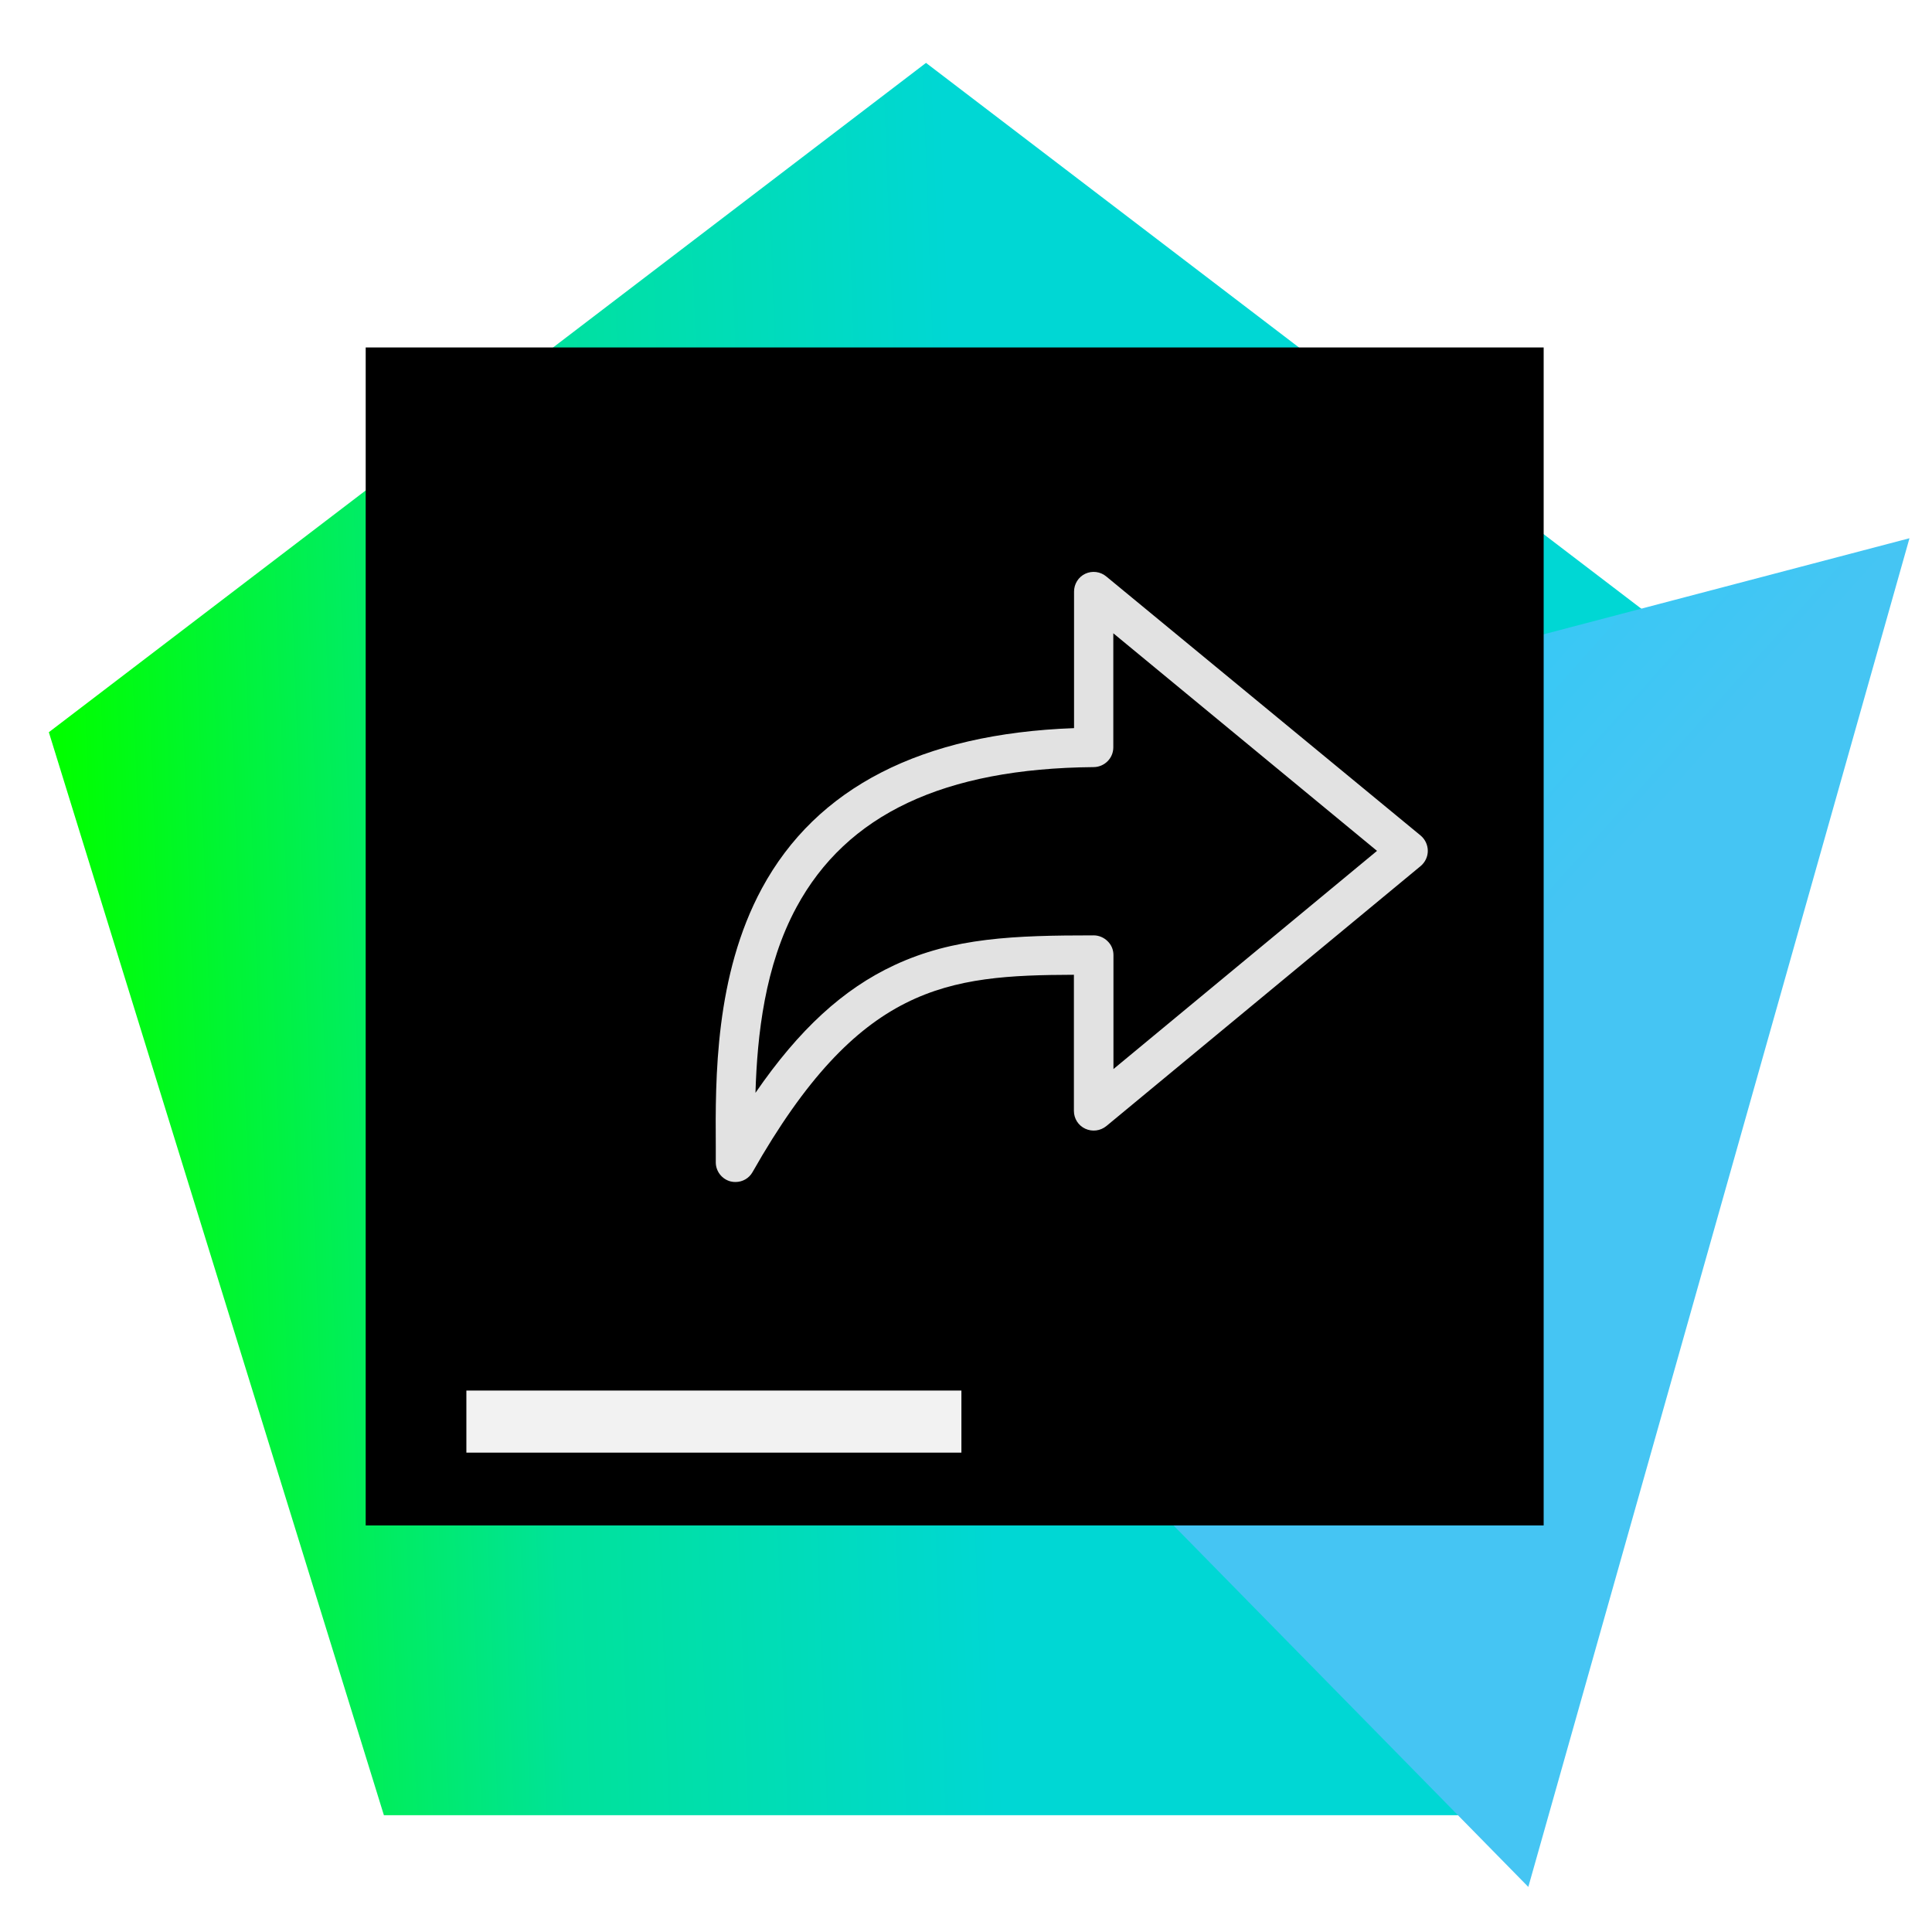
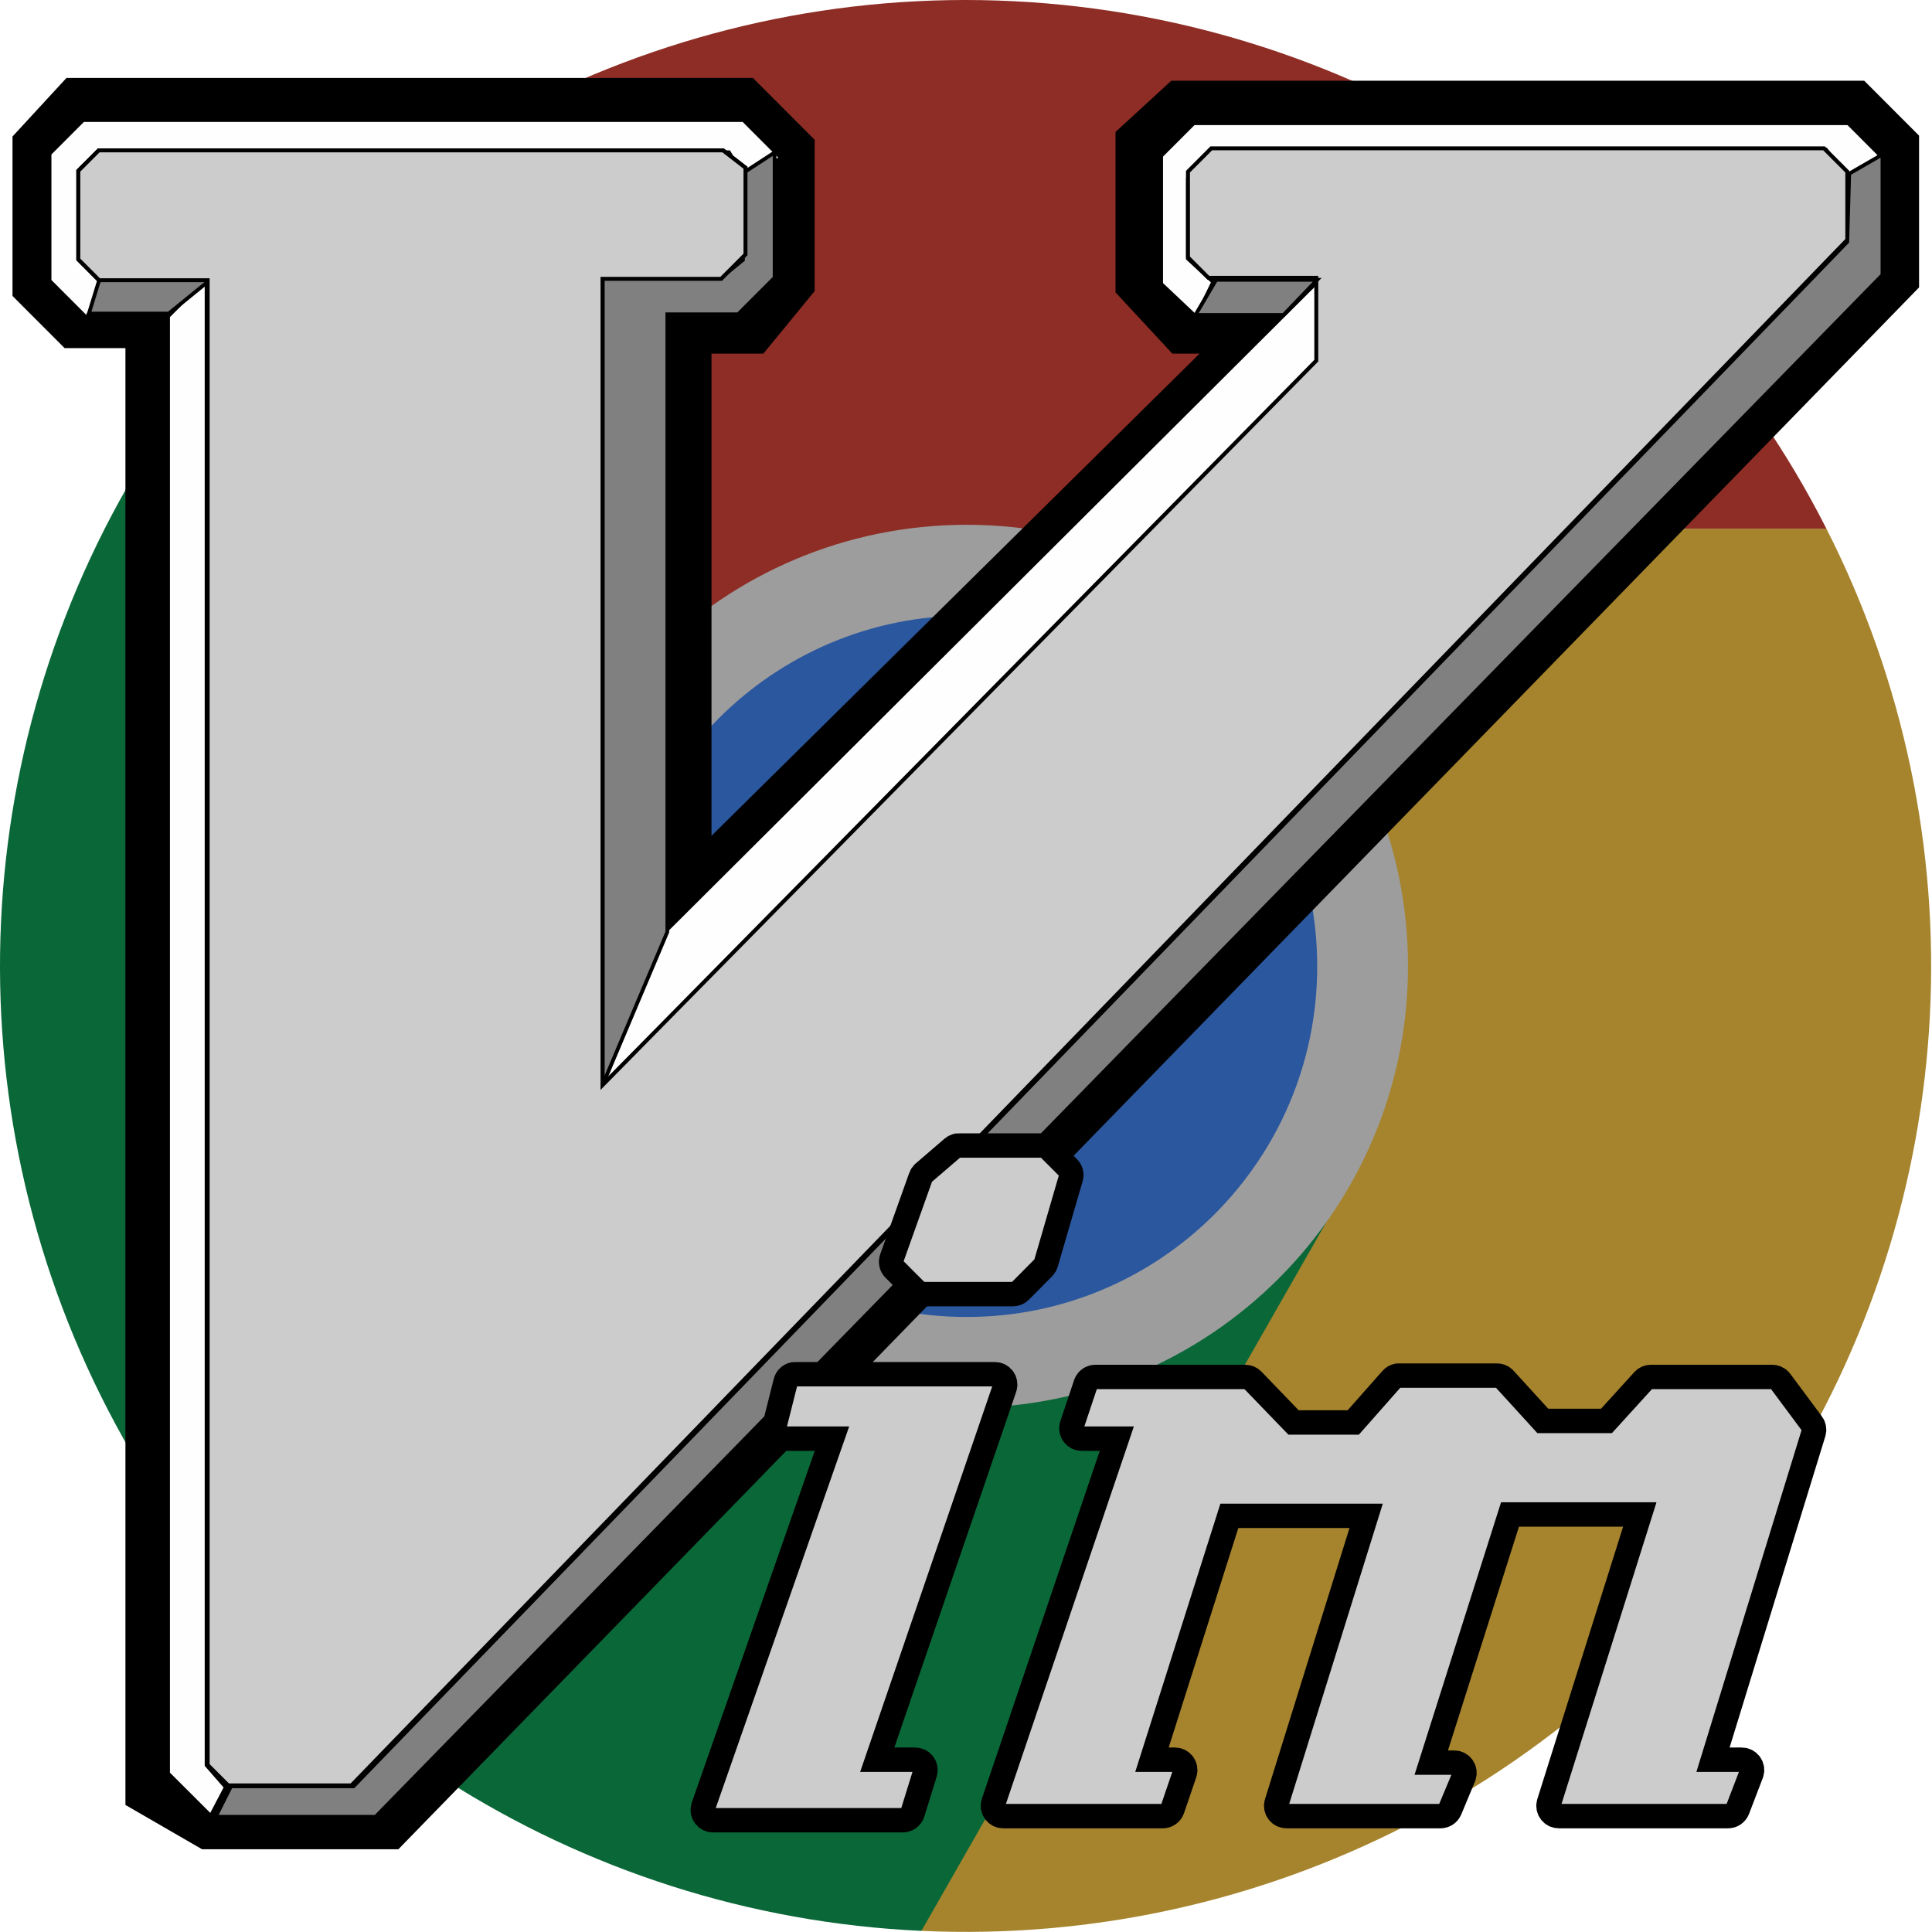
- <svg xmlns="http://www.w3.org/2000/svg" width="100%" height="100%" viewBox="0 0 1182 1182" version="1.1" xml:space="preserve" style="fill-rule:evenodd;clip-rule:evenodd;stroke-linejoin:round;stroke-miterlimit:1.414;">
-   <g transform="matrix(2.03383,0,0,4.78883,-458.827,-693.658)">
-     <path d="M504.153,152.884L768.017,238.394L667.23,376.752L341.076,376.752L240.289,238.394L504.153,152.884Z" style="fill:url(#_Linear1);" />
+ <svg xmlns="http://www.w3.org/2000/svg" width="490" height="490" id="screenshot-da67f488-2f5e-8092-8003-f8ae2438211d" viewBox="0 0 490 490" style="-webkit-print-color-adjust: exact;" fill="none" version="1.1">
+   <g id="shape-da67f488-2f5e-8092-8003-f8ae2438211d" width="544.17" version="1.1" height="544.864" rx="0" ry="0" style="fill: rgb(0, 0, 0);">
+     <g id="shape-da67f488-2f5e-8092-8003-f8aecc04d706" rx="0" ry="0" style="fill: rgb(0, 0, 0);">
+       <g id="shape-da67f488-2f5e-8092-8003-f8aecc0525e3">
+         <g class="fills" id="fills-da67f488-2f5e-8092-8003-f8aecc0525e3">
+           <path rx="0" ry="0" d="M245.171,134.088L463.222,134.088C502.699,211.808,497.905,304.663,450.636,377.902C403.366,451.140,320.746,493.723,233.695,489.713" style="fill: rgb(166, 132, 45); fill-opacity: 1;" />
+         </g>
+       </g>
+       <g id="shape-da67f488-2f5e-8092-8003-f8aecc056e9d">
+         <g class="fills" id="fills-da67f488-2f5e-8092-8003-f8aecc056e9d">
+           <path rx="0" ry="0" d="M341.764,300.563L233.695,489.713C146.313,485.733,67.692,435.418,27.449,357.721C-12.793,280.025,-8.544,186.752,38.597,113.039" style="fill: rgb(10, 103, 56); fill-opacity: 1;" />
+         </g>
+       </g>
+       <g id="shape-da67f488-2f5e-8092-8003-f8aecc056e9e">
+         <g class="fills" id="fills-da67f488-2f5e-8092-8003-f8aecc056e9e">
+           <path rx="0" ry="0" d="M245.171,134.088L463.222,134.088C423.461,55.708,344.767,4.651,257.014,0.301C169.262,-4.049,85.908,38.975,38.597,113.039L148.578,300.563" style="fill: rgb(142, 45, 37); fill-opacity: 1;" />
+         </g>
+       </g>
+       <g id="shape-da67f488-2f5e-8092-8003-f8aecc056e9f">
+         <g class="fills" id="fills-da67f488-2f5e-8092-8003-f8aecc056e9f">
+           <ellipse rx="100.418" ry="100.459" cx="245.171" cy="245.071" transform="matrix(1, 0, 0, 1, 0, 0)" style="fill: rgb(43, 87, 158); fill-opacity: 1;" />
+         </g>
+         <g id="strokes-da67f488-2f5e-8092-8003-f8aecc056e9f" class="strokes">
+           <g class="stroke-shape">
+             <ellipse rx="100.418" ry="100.459" cx="245.171" cy="245.071" transform="matrix(1, 0, 0, 1, 0, 0)" style="fill: none; stroke-width: 23.028; stroke: rgb(157, 157, 157); stroke-opacity: 1;" />
+           </g>
+         </g>
+       </g>
+     </g>
+     <g id="shape-da67f488-2f5e-8092-8003-f8ae2438c31c" rx="0" ry="0" style="fill: rgb(0, 0, 0);">
+       <g id="shape-da67f488-2f5e-8092-8003-f8ae24392472" rx="0" ry="0" style="fill: rgb(0, 0, 0);">
+         <g id="shape-da67f488-2f5e-8092-8003-f8ae243ad57e">
+           <g class="fills" id="fills-da67f488-2f5e-8092-8003-f8ae243ad57e">
+             <path rx="0" ry="0" d="M20.999,29.231L187.040,29.231L197.155,39.361L197.155,70.448L189.133,80.228L170.994,80.228L170.994,234.616L327.267,80.228L301.454,80.228L292.384,70.448L292.384,37.614L300.756,29.930L468.889,29.930L477.261,38.313L477.261,69.051L97.043,459.560L53.789,459.560L41.269,452.322L41.269,78.831L20.302,78.831L12.628,71.147L12.628,38.313L20.999,29.231ZZ" style="fill: none; stroke-linejoin: miter; stroke-miterlimit: 4; stroke-dasharray: none;" />
+           </g>
+           <g id="strokes-da67f488-2f5e-8092-8003-f8ae243ad57e" class="strokes">
+             <g class="stroke-shape">
+               <path rx="0" ry="0" d="M20.999,29.231L187.040,29.231L197.155,39.361L197.155,70.448L189.133,80.228L170.994,80.228L170.994,234.616L327.267,80.228L301.454,80.228L292.384,70.448L292.384,37.614L300.756,29.930L468.889,29.930L477.261,38.313L477.261,69.051L97.043,459.560L53.789,459.560L41.269,452.322L41.269,78.831L20.302,78.831L12.628,71.147L12.628,38.313L20.999,29.231ZZ" style="fill: none; stroke-linejoin: miter; stroke-miterlimit: 4; stroke-width: 18.914; stroke: rgb(0, 0, 0); stroke-opacity: 1;" />
+             </g>
+           </g>
+         </g>
+         <g id="shape-da67f488-2f5e-8092-8003-f8ae243b82cc">
+           <g class="fills" id="fills-da67f488-2f5e-8092-8003-f8ae243b82cc">
+             <path rx="0" ry="0" d="M188.804,45.032L198.177,40.093L188.558,30.460L21.078,30.460L12.569,38.981L12.569,71.213L22.003,80.660L26.505,71.213L20.585,65.285L20.585,42.562L25.025,38.611L184.858,38.611L188.804,45.032ZZ" style="stroke-linejoin: miter; fill: rgb(254, 254, 254); fill-opacity: 1;" />
+           </g>
+           <g id="strokes-da67f488-2f5e-8092-8003-f8ae243b82cc" class="strokes">
+             <g class="stroke-shape">
+               <path rx="0" ry="0" d="M188.804,45.032L198.177,40.093L188.558,30.460L21.078,30.460L12.569,38.981L12.569,71.213L22.003,80.660L26.505,71.213L20.585,65.285L20.585,42.562L25.025,38.611L184.858,38.611L188.804,45.032ZZ" style="stroke-linejoin: miter; fill: none; stroke-width: 0.946; stroke: rgb(0, 0, 0); stroke-opacity: 1;" />
+             </g>
+           </g>
+         </g>
+         <g id="shape-da67f488-2f5e-8092-8003-f8ae243bd82c">
+           <g class="fills" id="fills-da67f488-2f5e-8092-8003-f8ae243bd82c">
+             <path rx="0" ry="0" d="M307.212,37.616L301.298,43.537L301.298,65.278L306.478,70.465L333.844,70.465L333.844,91.471L152.811,275.211L152.811,70.724L182.897,70.724L189.070,64.544L189.070,42.543L183.372,38.134L25.043,38.134L19.864,43.321L19.864,65.797L25.130,71.070L52.669,71.070L52.669,447.627L57.849,452.814L89.143,452.814L468.518,60.826L468.518,43.537L462.605,37.616L307.212,37.616ZZ" style="fill: none; stroke-linejoin: miter;" />
+           </g>
+           <g id="strokes-da67f488-2f5e-8092-8003-f8ae243bd82c" class="strokes">
+             <g class="stroke-shape">
+               <path rx="0" ry="0" d="M307.212,37.616L301.298,43.537L301.298,65.278L306.478,70.465L333.844,70.465L333.844,91.471L152.811,275.211L152.811,70.724L182.897,70.724L189.070,64.544L189.070,42.543L183.372,38.134L25.043,38.134L19.864,43.321L19.864,65.797L25.130,71.070L52.669,71.070L52.669,447.627L57.849,452.814L89.143,452.814L468.518,60.826L468.518,43.537L462.605,37.616L307.212,37.616ZZ" style="fill: none; stroke-linejoin: miter; stroke-width: 1; stroke: rgb(0, 0, 0); stroke-opacity: 1;" />
+             </g>
+           </g>
+         </g>
+         <g id="shape-da67f488-2f5e-8092-8003-f8ae243bd82d">
+           <g class="fills" id="fills-da67f488-2f5e-8092-8003-f8ae243bd82d">
+             <path rx="0" ry="0" d="M52.393,70.448L52.393,447.684L57.277,453.273L53.447,460.582L42.626,449.780L42.626,80.228Z" style="stroke-linejoin: miter; fill: rgb(254, 254, 254); fill-opacity: 1;" />
+           </g>
+           <g id="strokes-da67f488-2f5e-8092-8003-f8ae243bd82d" class="strokes">
+             <g class="stroke-shape">
+               <path rx="0" ry="0" d="M52.393,70.448L52.393,447.684L57.277,453.273L53.447,460.582L42.626,449.780L42.626,80.228Z" style="stroke-linejoin: miter; fill: none; stroke-width: 0.946; stroke: rgb(0, 0, 0); stroke-opacity: 1;" />
+             </g>
+           </g>
+         </g>
+         <g id="shape-da67f488-2f5e-8092-8003-f8ae243c39f9">
+           <g class="fills" id="fills-da67f488-2f5e-8092-8003-f8ae243c39f9">
+             <path rx="0" ry="0" d="M25.336,70.448L22.545,79.530L42.777,79.530L53.940,70.448L25.336,70.448ZZ" style="stroke-linejoin: miter; fill: rgb(128, 128, 128); fill-opacity: 1;" />
+           </g>
+           <g id="strokes-da67f488-2f5e-8092-8003-f8ae243c39f9" class="strokes">
+             <g class="stroke-shape">
+               <path rx="0" ry="0" d="M25.336,70.448L22.545,79.530L42.777,79.530L53.940,70.448L25.336,70.448ZZ" style="stroke-linejoin: miter; fill: none; stroke-width: 0.946; stroke: rgb(0, 0, 0); stroke-opacity: 1;" />
+             </g>
+           </g>
+         </g>
+         <g id="shape-da67f488-2f5e-8092-8003-f8ae243c6e85">
+           <g class="fills" id="fills-da67f488-2f5e-8092-8003-f8ae243c6e85">
+             <path rx="0" ry="0" d="M303.253,80.648L307.693,71.509L301.279,65.582L301.279,45.329L308.679,37.919L463.086,37.919L469.005,45.823L477.392,39.895L468.759,31.250L302.759,31.250L294.496,39.525L294.496,72.003L303.068,80.092M168.918,236.046L152.793,275.225L334.825,92.454L334.825,70.719L168.918,236.046ZZ" style="stroke-linejoin: miter; fill: rgb(254, 254, 254); fill-opacity: 1;" />
+           </g>
+           <g id="strokes-da67f488-2f5e-8092-8003-f8ae243c6e85" class="strokes">
+             <g class="stroke-shape">
+               <path rx="0" ry="0" d="M303.253,80.648L307.693,71.509L301.279,65.582L301.279,45.329L308.679,37.919L463.086,37.919L469.005,45.823L477.392,39.895L468.759,31.250L302.759,31.250L294.496,39.525L294.496,72.003L303.068,80.092M168.918,236.046L152.793,275.225L334.825,92.454L334.825,70.719L168.918,236.046ZZ" style="stroke-linejoin: miter; fill: none; stroke-width: 0.946; stroke: rgb(0, 0, 0); stroke-opacity: 1;" />
+             </g>
+           </g>
+         </g>
+         <g id="shape-da67f488-2f5e-8092-8003-f8ae243c6e86">
+           <g class="fills" id="fills-da67f488-2f5e-8092-8003-f8ae243c6e86">
+             <path rx="0" ry="0" d="M188.435,43.902L196.458,38.662L196.458,70.448L187.214,79.704L169.250,79.704L169.250,236.362L152.855,275.134L152.855,70.448L182.854,70.448L188.435,65.907L188.435,43.902ZZ" style="stroke-linejoin: miter; fill: rgb(128, 128, 128); fill-opacity: 1;" />
+           </g>
+           <g id="strokes-da67f488-2f5e-8092-8003-f8ae243c6e86" class="strokes">
+             <g class="stroke-shape">
+               <path rx="0" ry="0" d="M188.435,43.902L196.458,38.662L196.458,70.448L187.214,79.704L169.250,79.704L169.250,236.362L152.855,275.134L152.855,70.448L182.854,70.448L188.435,65.907L188.435,43.902ZZ" style="stroke-linejoin: miter; fill: none; stroke-width: 0.946; stroke: rgb(0, 0, 0); stroke-opacity: 1;" />
+             </g>
+           </g>
+         </g>
+         <g id="shape-da67f488-2f5e-8092-8003-f8ae243cb124">
+           <g class="fills" id="fills-da67f488-2f5e-8092-8003-f8ae243cb124">
+             <path rx="0" ry="0" d="M307.212,37.616L301.298,43.537L301.298,65.278L306.478,70.465L333.844,70.465L333.844,91.471L152.811,275.211L152.811,70.724L182.897,70.724L189.070,64.544L189.070,42.543L183.372,38.134L25.043,38.134L19.864,43.321L19.864,65.797L25.130,71.070L52.669,71.070L52.669,447.627L57.849,452.814L89.143,452.814L468.518,60.826L468.518,43.537L462.605,37.616L307.212,37.616ZZ" style="stroke-linejoin: miter; fill: rgb(204, 204, 204); fill-opacity: 1;" />
+           </g>
+           <g id="strokes-da67f488-2f5e-8092-8003-f8ae243cb124" class="strokes">
+             <g class="stroke-shape">
+               <path rx="0" ry="0" d="M307.212,37.616L301.298,43.537L301.298,65.278L306.478,70.465L333.844,70.465L333.844,91.471L152.811,275.211L152.811,70.724L182.897,70.724L189.070,64.544L189.070,42.543L183.372,38.134L25.043,38.134L19.864,43.321L19.864,65.797L25.130,71.070L52.669,71.070L52.669,447.627L57.849,452.814L89.143,452.814L468.518,60.826L468.518,43.537L462.605,37.616L307.212,37.616ZZ" style="stroke-linejoin: miter; fill: none; stroke-width: 1; stroke: rgb(0, 0, 0); stroke-opacity: 1;" />
+             </g>
+           </g>
+         </g>
+         <g id="shape-da67f488-2f5e-8092-8003-f8ae243ce137">
+           <g class="fills" id="fills-da67f488-2f5e-8092-8003-f8ae243ce137">
+             <path rx="0" ry="0" d="M469.005,44.044L477.431,39.173L477.431,69.731L95.267,460.769L54.694,460.769L58.570,453.056L89.649,453.056L468.512,61.334Z" style="stroke-linejoin: miter; fill: rgb(128, 128, 128); fill-opacity: 1;" />
+           </g>
+           <g id="strokes-da67f488-2f5e-8092-8003-f8ae243ce137" class="strokes">
+             <g class="stroke-shape">
+               <path rx="0" ry="0" d="M469.005,44.044L477.431,39.173L477.431,69.731L95.267,460.769L54.694,460.769L58.570,453.056L89.649,453.056L468.512,61.334Z" style="stroke-linejoin: miter; fill: none; stroke-width: 0.946; stroke: rgb(0, 0, 0); stroke-opacity: 1;" />
+             </g>
+           </g>
+         </g>
+         <g id="shape-da67f488-2f5e-8092-8003-f8ae243d2584">
+           <g class="fills" id="fills-da67f488-2f5e-8092-8003-f8ae243d2584">
+             <path rx="0" ry="0" d="M334.069,70.972L325.523,79.879L303.198,79.879L308.430,70.972C308.605,70.972,334.069,70.972,334.069,70.972ZZ" style="stroke-linejoin: miter; fill: rgb(128, 128, 128); fill-opacity: 1;" />
+           </g>
+           <g id="strokes-da67f488-2f5e-8092-8003-f8ae243d2584" class="strokes">
+             <g class="stroke-shape">
+               <path rx="0" ry="0" d="M334.069,70.972L325.523,79.879L303.198,79.879L308.430,70.972C308.605,70.972,334.069,70.972,334.069,70.972ZZ" style="stroke-linejoin: miter; fill: none; stroke-width: 0.946; stroke: rgb(0, 0, 0); stroke-opacity: 1;" />
+             </g>
+           </g>
+         </g>
+         <g id="shape-da67f488-2f5e-8092-8003-f8ae243d2585" rx="0" ry="0" style="fill: rgb(0, 0, 0);">
+           <g id="shape-da67f488-2f5e-8092-8003-f8ae243e9f50">
+             <g class="fills" id="fills-da67f488-2f5e-8092-8003-f8ae243e9f50">
+               <path rx="0" ry="0" d="M242.939,291.439C242.651,291.500,242.383,291.634,242.162,291.828L234.824,298.139C234.604,298.338,234.441,298.592,234.349,298.874L227.011,319.448C226.790,320.064,226.941,320.753,227.399,321.220L233.011,326.839C233.335,327.151,233.770,327.322,234.220,327.314L256.881,327.314C257.331,327.322,257.765,327.151,258.090,326.839L264.003,320.874C264.207,320.670,264.355,320.417,264.435,320.139L270.737,298.485C270.912,297.886,270.746,297.240,270.305,296.799L265.428,291.915C265.103,291.603,264.669,291.432,264.219,291.439L243.284,291.439C243.169,291.428,243.054,291.428,242.939,291.439ZZM201.414,349.444C200.779,349.581,200.277,350.067,200.119,350.698L197.314,361.849C197.187,362.357,197.300,362.894,197.620,363.307C197.940,363.720,198.432,363.963,198.954,363.967L212.292,363.967L179.228,458.495C179.054,459.013,179.139,459.582,179.455,460.026C179.771,460.471,180.280,460.737,180.825,460.743L228.953,460.743C229.696,460.754,230.359,460.281,230.594,459.576L233.745,449.419C233.903,448.900,233.806,448.336,233.482,447.901C233.158,447.465,232.646,447.211,232.104,447.214L221.227,447.214L253.946,351.692C254.119,351.175,254.035,350.605,253.719,350.161C253.403,349.716,252.894,349.450,252.349,349.444L201.760,349.444C201.645,349.433,201.529,349.433,201.414,349.444ZZM354.563,349.790C354.193,349.867,353.859,350.064,353.613,350.352L343.599,361.676L327.671,361.676L317.053,350.655C316.735,350.327,316.300,350.140,315.844,350.136L277.816,350.136C277.101,350.138,276.463,350.586,276.219,351.260L272.723,361.720C272.549,362.237,272.634,362.806,272.950,363.251C273.265,363.695,273.775,363.962,274.320,363.967L284.506,363.967L252.824,457.458C252.650,457.975,252.735,458.544,253.051,458.989C253.366,459.434,253.876,459.700,254.421,459.706L294.909,459.706C295.624,459.704,296.262,459.255,296.506,458.582L299.614,449.462C299.787,448.945,299.703,448.375,299.387,447.931C299.071,447.486,298.562,447.220,298.017,447.214L290.938,447.214L311.139,383.547L347.700,383.547L324.650,457.501C324.491,458.020,324.589,458.584,324.913,459.019C325.237,459.454,325.748,459.709,326.290,459.706L365.354,459.706C366.032,459.700,366.642,459.293,366.908,458.668L370.404,450.283C370.611,449.763,370.549,449.174,370.238,448.708C369.928,448.242,369.410,447.959,368.850,447.949L361.771,447.949L382.318,383.201L417.109,383.201L393.713,457.501C393.555,458.020,393.652,458.584,393.976,459.019C394.300,459.454,394.812,459.709,395.354,459.706L438.259,459.706C438.964,459.711,439.599,459.281,439.857,458.625L443.353,449.505C443.544,448.983,443.468,448.400,443.150,447.943C442.832,447.487,442.311,447.215,441.756,447.214L433.252,447.214L459.108,363.146C459.281,362.616,459.184,362.035,458.849,361.590L450.820,350.784C450.488,350.362,449.976,350.122,449.439,350.136L418.749,350.136C418.278,350.128,417.825,350.316,417.497,350.655L407.828,361.287L390.908,361.287L380.893,350.309C380.566,349.970,380.113,349.782,379.642,349.790L354.908,349.790C354.793,349.778,354.678,349.778,354.563,349.790ZZ" style="stroke-dasharray: none; stroke-linejoin: miter; stroke-miterlimit: 10; fill: rgb(204, 204, 204); fill-opacity: 1;" />
+             </g>
+             <g id="strokes-da67f488-2f5e-8092-8003-f8ae243e9f50" class="strokes">
+               <g class="stroke-shape">
+                 <path rx="0" ry="0" d="M242.939,291.439C242.651,291.500,242.383,291.634,242.162,291.828L234.824,298.139C234.604,298.338,234.441,298.592,234.349,298.874L227.011,319.448C226.790,320.064,226.941,320.753,227.399,321.220L233.011,326.839C233.335,327.151,233.770,327.322,234.220,327.314L256.881,327.314C257.331,327.322,257.765,327.151,258.090,326.839L264.003,320.874C264.207,320.670,264.355,320.417,264.435,320.139L270.737,298.485C270.912,297.886,270.746,297.240,270.305,296.799L265.428,291.915C265.103,291.603,264.669,291.432,264.219,291.439L243.284,291.439C243.169,291.428,243.054,291.428,242.939,291.439ZZM201.414,349.444C200.779,349.581,200.277,350.067,200.119,350.698L197.314,361.849C197.187,362.357,197.300,362.894,197.620,363.307C197.940,363.720,198.432,363.963,198.954,363.967L212.292,363.967L179.228,458.495C179.054,459.013,179.139,459.582,179.455,460.026C179.771,460.471,180.280,460.737,180.825,460.743L228.953,460.743C229.696,460.754,230.359,460.281,230.594,459.576L233.745,449.419C233.903,448.900,233.806,448.336,233.482,447.901C233.158,447.465,232.646,447.211,232.104,447.214L221.227,447.214L253.946,351.692C254.119,351.175,254.035,350.605,253.719,350.161C253.403,349.716,252.894,349.450,252.349,349.444L201.760,349.444C201.645,349.433,201.529,349.433,201.414,349.444ZZM354.563,349.790C354.193,349.867,353.859,350.064,353.613,350.352L343.599,361.676L327.671,361.676L317.053,350.655C316.735,350.327,316.300,350.140,315.844,350.136L277.816,350.136C277.101,350.138,276.463,350.586,276.219,351.260L272.723,361.720C272.549,362.237,272.634,362.806,272.950,363.251C273.265,363.695,273.775,363.962,274.320,363.967L284.506,363.967L252.824,457.458C252.650,457.975,252.735,458.544,253.051,458.989C253.366,459.434,253.876,459.700,254.421,459.706L294.909,459.706C295.624,459.704,296.262,459.255,296.506,458.582L299.614,449.462C299.787,448.945,299.703,448.375,299.387,447.931C299.071,447.486,298.562,447.220,298.017,447.214L290.938,447.214L311.139,383.547L347.700,383.547L324.650,457.501C324.491,458.020,324.589,458.584,324.913,459.019C325.237,459.454,325.748,459.709,326.290,459.706L365.354,459.706C366.032,459.700,366.642,459.293,366.908,458.668L370.404,450.283C370.611,449.763,370.549,449.174,370.238,448.708C369.928,448.242,369.410,447.959,368.850,447.949L361.771,447.949L382.318,383.201L417.109,383.201L393.713,457.501C393.555,458.020,393.652,458.584,393.976,459.019C394.300,459.454,394.812,459.709,395.354,459.706L438.259,459.706C438.964,459.711,439.599,459.281,439.857,458.625L443.353,449.505C443.544,448.983,443.468,448.400,443.150,447.943C442.832,447.487,442.311,447.215,441.756,447.214L433.252,447.214L459.108,363.146C459.281,362.616,459.184,362.035,458.849,361.590L450.820,350.784C450.488,350.362,449.976,350.122,449.439,350.136L418.749,350.136C418.278,350.128,417.825,350.316,417.497,350.655L407.828,361.287L390.908,361.287L380.893,350.309C380.566,349.970,380.113,349.782,379.642,349.790L354.908,349.790C354.793,349.778,354.678,349.778,354.563,349.790ZZ" style="stroke-linejoin: miter; stroke-miterlimit: 10; fill: none; stroke-width: 8; stroke: rgb(0, 0, 0); stroke-opacity: 1;" />
+               </g>
+             </g>
+           </g>
+           <g id="shape-da67f488-2f5e-8092-8003-f8ae243f6321">
+             <g class="fills" id="fills-da67f488-2f5e-8092-8003-f8ae243f6321">
+               <path rx="0" ry="0" d="M243.284,293.125L235.946,299.436L228.608,320.010L234.220,325.629L256.881,325.629L262.795,319.664L269.097,298.009L264.219,293.125L243.284,293.125ZZM201.760,351.130L198.954,362.281L214.666,362.281L180.825,459.057L228.953,459.057L232.104,448.900L218.853,448.900L252.349,351.130L201.760,351.130ZZM354.908,351.476L344.419,363.362L326.981,363.362L315.844,351.822L277.816,351.822L274.320,362.281L286.881,362.281L254.421,458.020L294.909,458.020L298.017,448.900L288.607,448.900L309.887,381.861L350.031,381.861L326.290,458.020L365.354,458.020L368.850,449.635L359.441,449.635L381.066,381.516L419.440,381.516L395.354,458.020L438.259,458.020L441.756,448.900L430.921,448.900L457.468,362.627L449.439,351.822L418.749,351.822L408.605,362.973L390.131,362.973L379.642,351.476L354.908,351.476ZZ" style="stroke-dasharray: none; stroke-linejoin: miter; stroke-miterlimit: 10; fill: rgb(204, 204, 204); fill-opacity: 1;" />
+             </g>
+             <g id="strokes-da67f488-2f5e-8092-8003-f8ae243f6321" class="strokes">
+               <g class="stroke-shape">
+                 <path rx="0" ry="0" d="M243.284,293.125L235.946,299.436L228.608,320.010L234.220,325.629L256.881,325.629L262.795,319.664L269.097,298.009L264.219,293.125L243.284,293.125ZZM201.760,351.130L198.954,362.281L214.666,362.281L180.825,459.057L228.953,459.057L232.104,448.900L218.853,448.900L252.349,351.130L201.760,351.130ZZM354.908,351.476L344.419,363.362L326.981,363.362L315.844,351.822L277.816,351.822L274.320,362.281L286.881,362.281L254.421,458.020L294.909,458.020L298.017,448.900L288.607,448.900L309.887,381.861L350.031,381.861L326.290,458.020L365.354,458.020L368.850,449.635L359.441,449.635L381.066,381.516L419.440,381.516L395.354,458.020L438.259,458.020L441.756,448.900L430.921,448.900L457.468,362.627L449.439,351.822L418.749,351.822L408.605,362.973L390.131,362.973L379.642,351.476L354.908,351.476ZZ" style="stroke-linejoin: miter; stroke-miterlimit: 10; fill: none; stroke-width: 1; stroke: rgb(0, 0, 0); stroke-opacity: 1;" />
+               </g>
+             </g>
+           </g>
+         </g>
+       </g>
+     </g>
  </g>
-   <g transform="matrix(1.30264,1.32715,-1.60885,1.57915,1210.08,-1379.25)">
-     <path d="M639.916,544.139L868.733,874.351L411.099,874.351L639.916,544.139Z" style="fill:url(#_Linear2);" />
-   </g>
-   <g transform="matrix(1.14727,0,0,1.14727,-28.2086,-228.469)">
-     <rect x="219.602" y="384.428" width="628.169" height="628.169" style="fill:black;" />
-   </g>
-   <g transform="matrix(1,0,0,0.608571,0,347.873)">
-     <rect x="285.329" y="826.314" width="302.86" height="62.412" style="fill:rgb(242,242,242);" />
-   </g>
-   <g transform="matrix(0.892841,-1.8989e-16,1.61096e-16,0.892841,437.862,318.681)">
-     <path d="M483.058,215.613L267.558,38.013C263.558,34.713 257.958,34.013 253.258,36.213C248.558,38.413 245.558,43.213 245.558,48.413L245.558,142.013C140.958,145.813 69.058,182.713 31.658,251.813C-0.542,311.413 -0.242,382.013 0.058,428.713C0.058,432.513 0.058,436.113 0.058,439.513C0.058,445.613 4.158,451.013 10.158,452.613C11.258,452.913 12.458,453.013 13.558,453.013C18.358,453.013 22.858,450.513 25.258,446.213C98.258,317.513 158.358,311.313 245.458,311.013L245.458,404.313C245.458,409.513 248.458,414.313 253.258,416.513C258.058,418.713 263.558,418.013 267.658,414.713L483.058,236.513C486.158,233.913 487.958,230.113 487.958,226.113C487.958,222.113 486.158,218.213 483.058,215.613ZM272.558,375.613L272.558,297.513C272.558,293.913 271.158,290.513 268.558,288.013C266.058,285.513 262.558,284.013 259.058,284.013C204.658,284.013 162.958,285.513 122.458,304.413C87.458,320.713 57.158,348.413 27.258,391.913C28.458,352.213 33.658,304.813 55.358,264.713C89.758,201.113 156.358,169.613 259.058,168.713C266.458,168.613 272.458,162.613 272.458,155.213L272.458,77.013L453.158,226.113L272.558,375.613Z" style="fill:rgb(226,226,226);fill-rule:nonzero;" />
-   </g>
-   <defs>
-     <linearGradient id="_Linear1" x1="0" y1="0" x2="1" y2="0" gradientUnits="userSpaceOnUse" gradientTransform="matrix(528.8,-75.1061,70.2109,565.669,252.796,293.704)">
-       <stop offset="0%" style="stop-color:rgb(0,255,0);stop-opacity:1" />
-       <stop offset="26%" style="stop-color:rgb(0,226,154);stop-opacity:1" />
-       <stop offset="50%" style="stop-color:rgb(0,215,212);stop-opacity:1" />
-       <stop offset="50%" style="stop-color:rgb(0,215,212);stop-opacity:1" />
-     </linearGradient>
-     <linearGradient id="_Linear2" x1="0" y1="0" x2="1" y2="0" gradientUnits="userSpaceOnUse" gradientTransform="matrix(436.12,-100.205,57.9054,754.702,432.613,732.018)">
-       <stop offset="0%" style="stop-color:rgb(0,215,255);stop-opacity:1" />
-       <stop offset="26%" style="stop-color:rgb(50,202,246);stop-opacity:1" />
-       <stop offset="50%" style="stop-color:rgb(69,197,243);stop-opacity:1" />
-       <stop offset="50%" style="stop-color:rgb(69,197,243);stop-opacity:1" />
-     </linearGradient>
-   </defs>
</svg>
